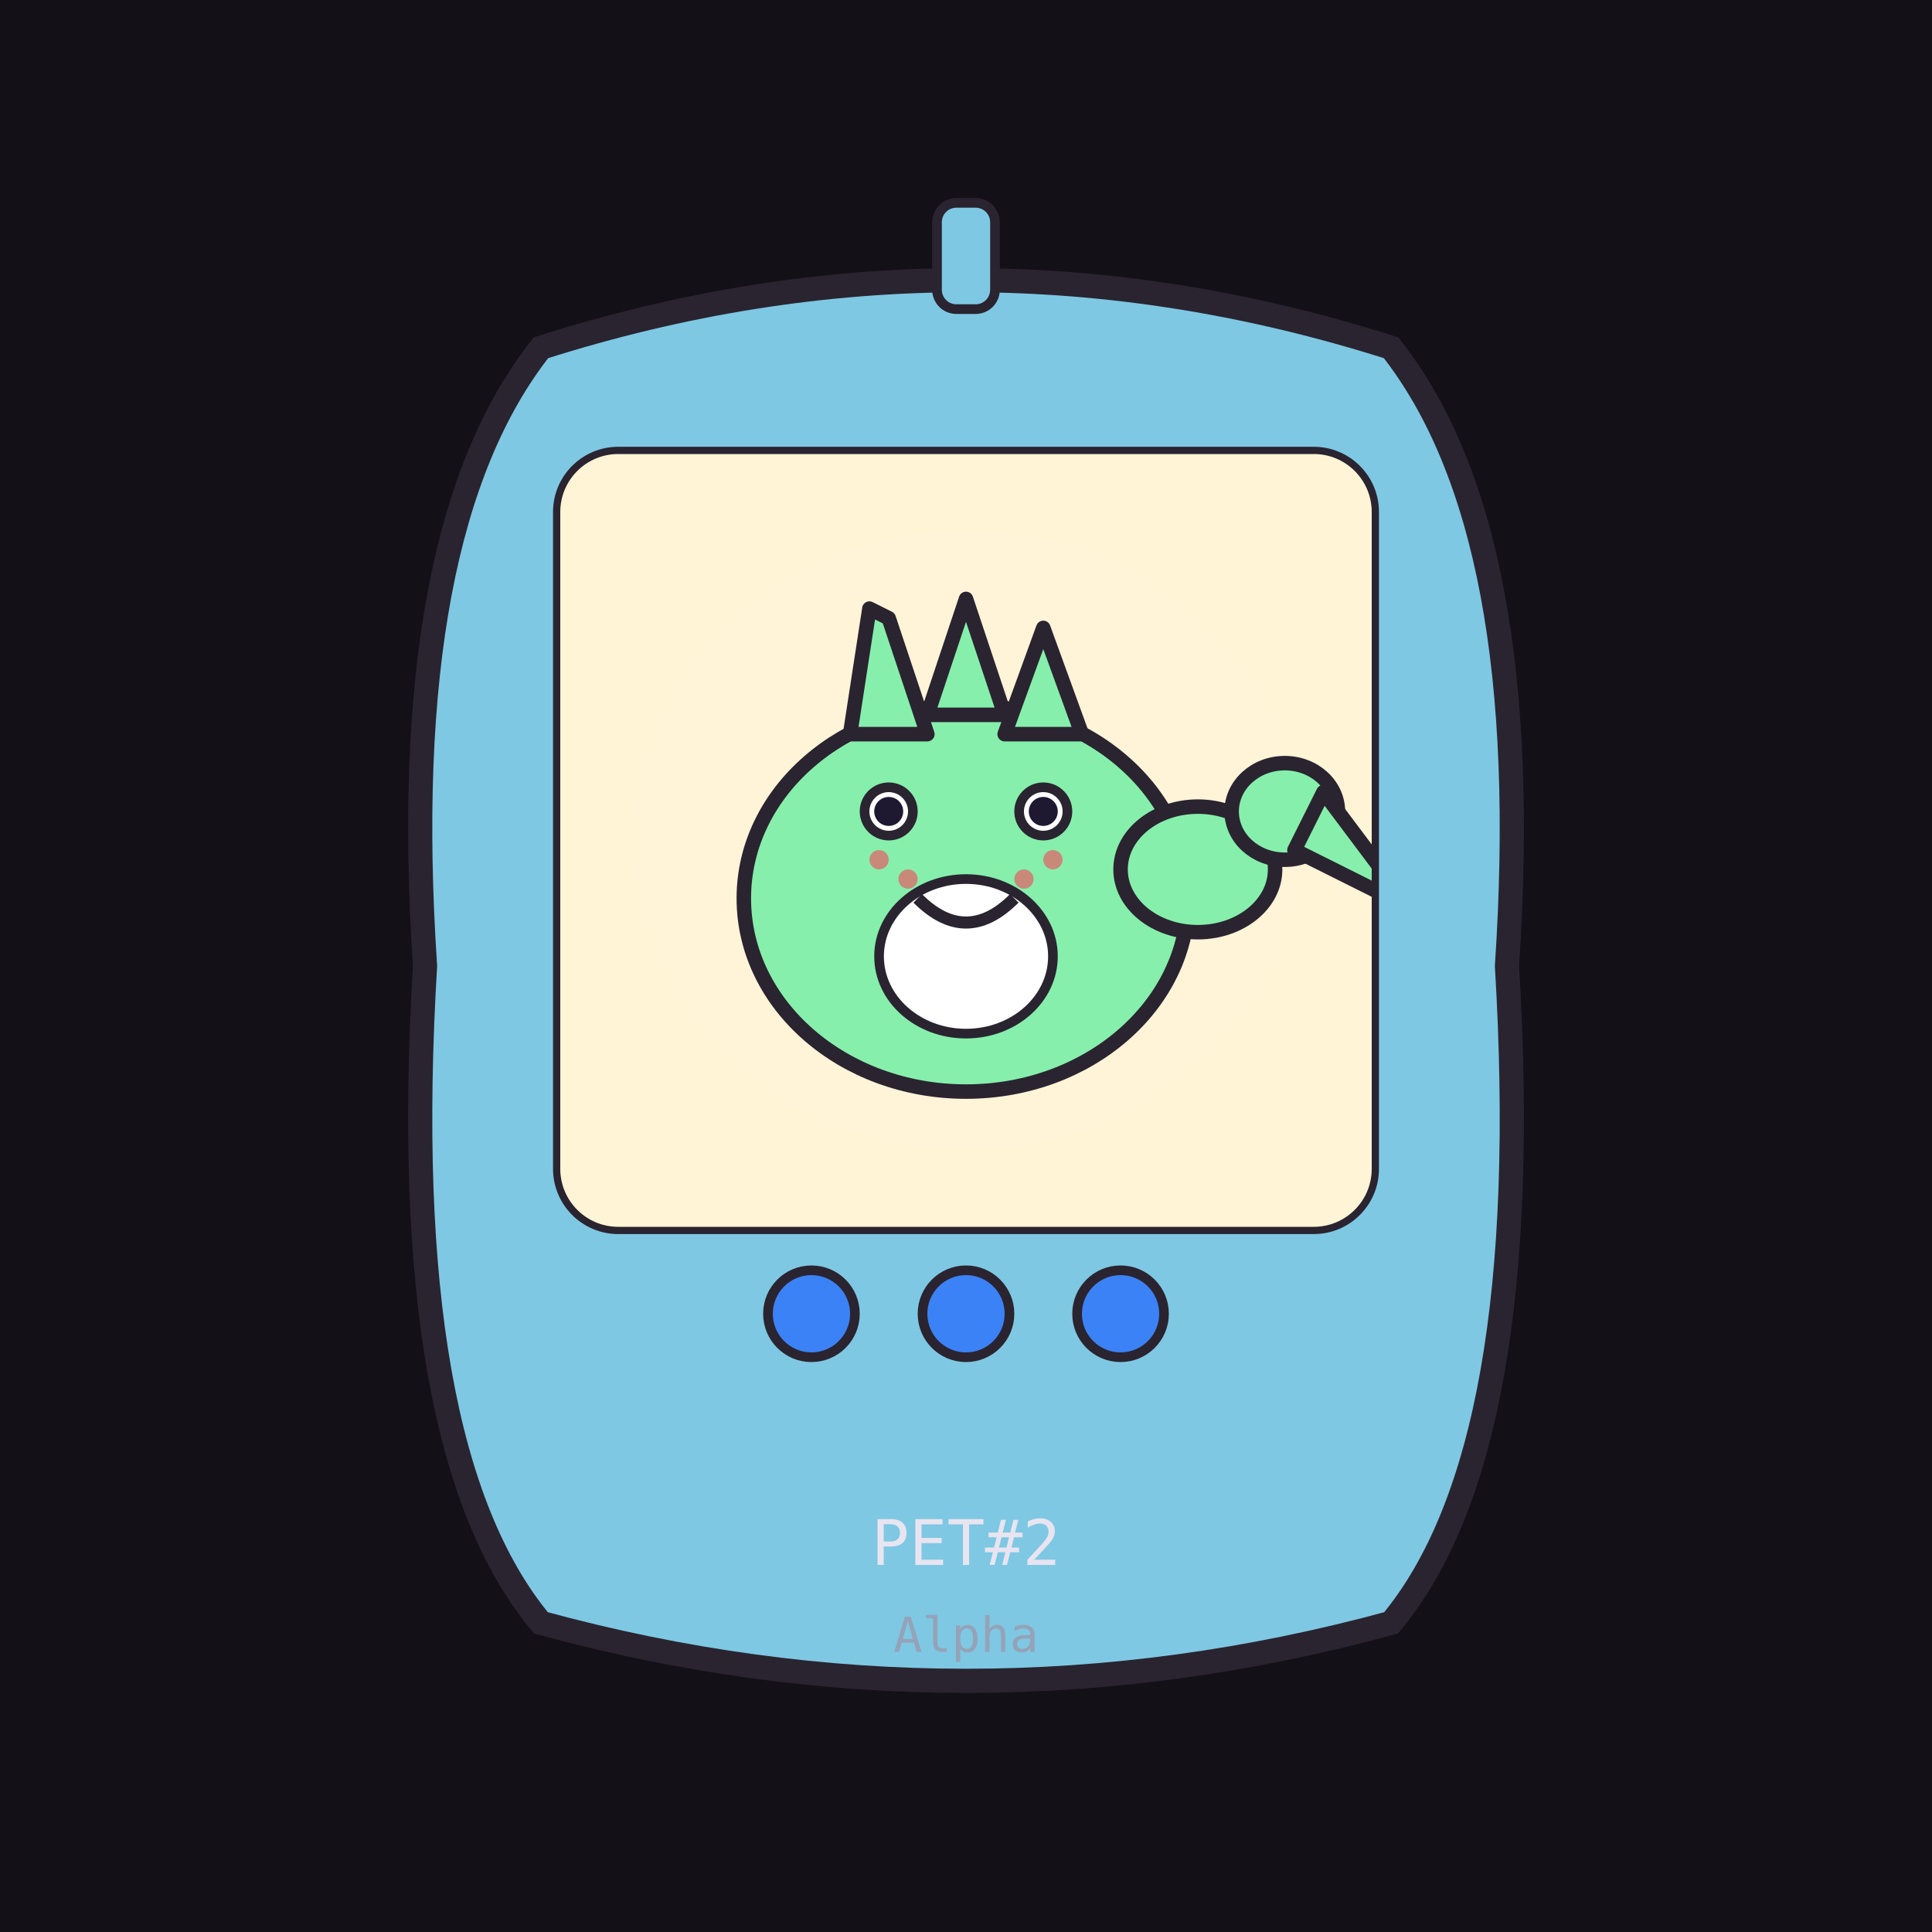
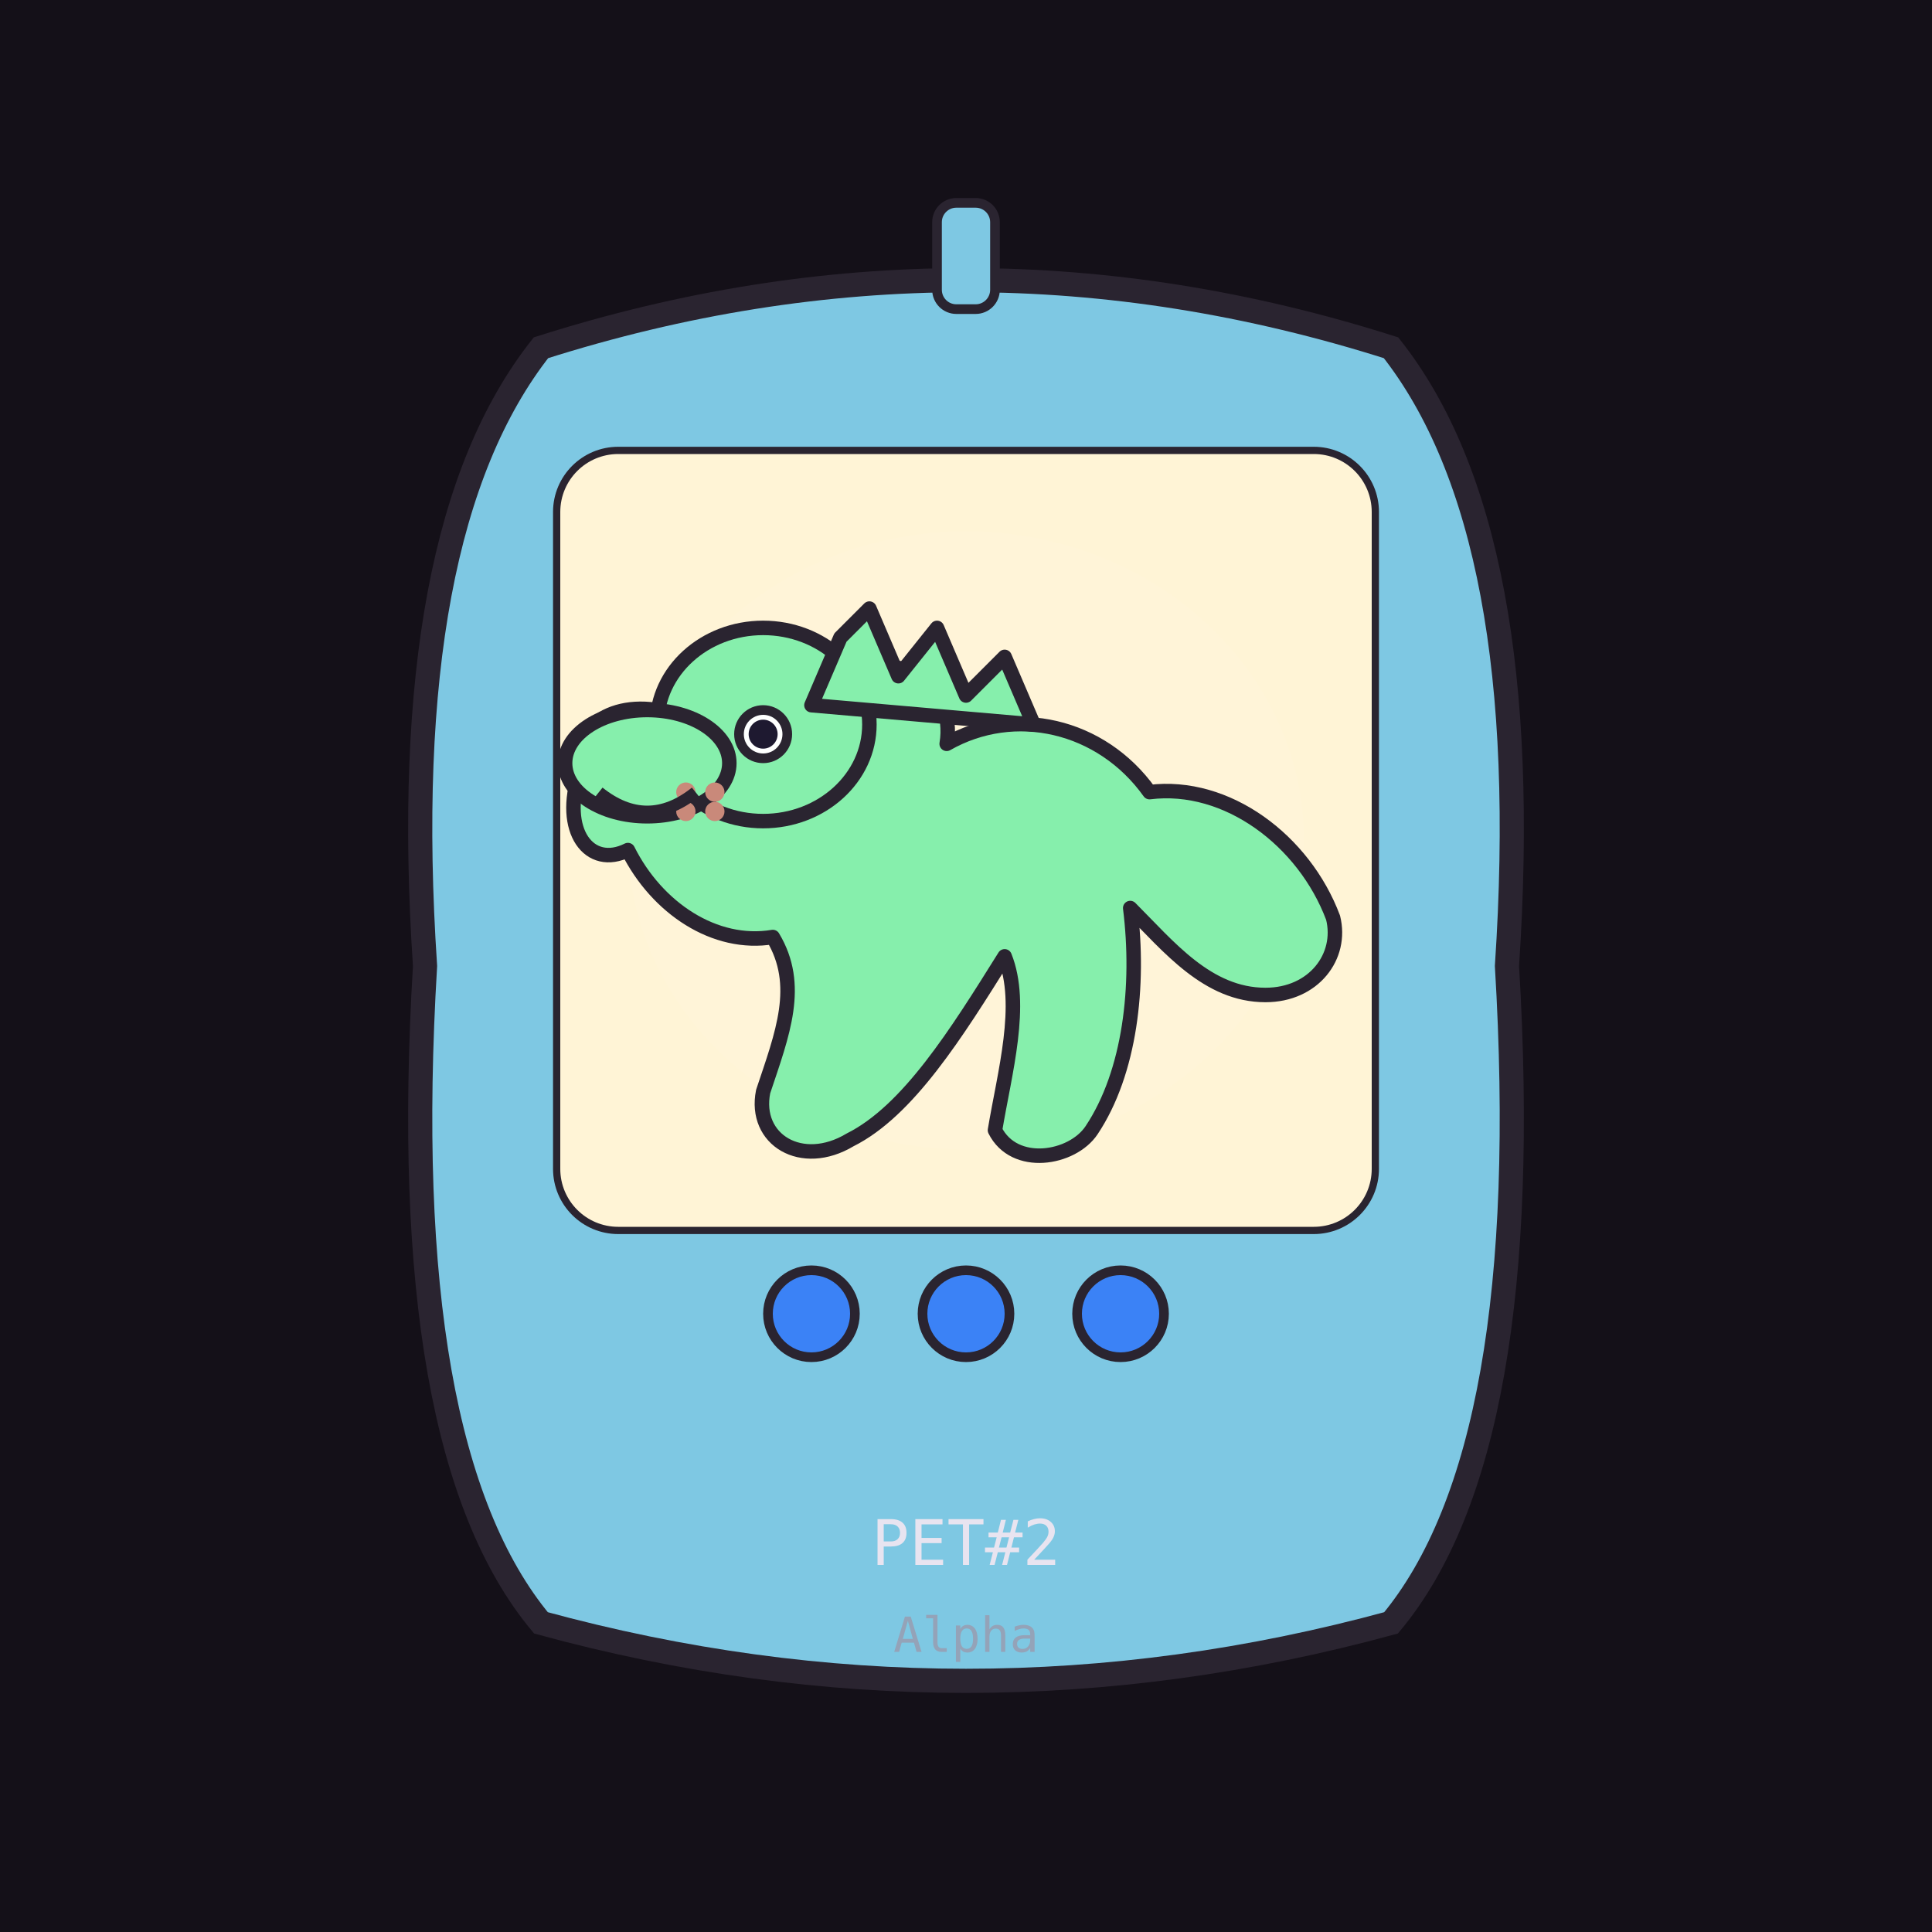
<svg xmlns="http://www.w3.org/2000/svg" viewBox="0 0 400 400">
  <defs>
    <clipPath id="scr">
      <rect x="116" y="94" width="168" height="160" rx="12" />
    </clipPath>
  </defs>
  <rect width="400" height="400" fill="#141018" />
  <path fill="#7ec8e3" stroke="#2a2430" stroke-width="5" d="M112 72 Q200 44 288 72 Q318 110 312 200 Q318 300 288 336 Q200 360 112 336 Q82 300 88 200 Q82 110 112 72 Z" />
  <rect x="194" y="42" width="12" height="22" rx="4" fill="#7ec8e3" stroke="#2a2430" stroke-width="2" />
  <rect x="116" y="94" width="168" height="160" rx="12" fill="#0c0a10" stroke="#2a2430" stroke-width="3" />
  <circle cx="168" cy="272" r="9" fill="#3b82f6" stroke="#2a2430" stroke-width="2" />
  <circle cx="200" cy="272" r="9" fill="#3b82f6" stroke="#2a2430" stroke-width="2" />
  <circle cx="232" cy="272" r="9" fill="#3b82f6" stroke="#2a2430" stroke-width="2" />
  <text x="200" y="324" text-anchor="middle" fill="#e8e4f0" font-size="13" font-family="monospace">PET#2</text>
  <text x="200" y="342" text-anchor="middle" fill="#94a3b8" font-size="10" font-family="monospace">Alpha</text>
  <g clip-path="url(#scr)">
    <g>
      <rect x="116" y="94" width="168" height="160" fill="#fff4d6" />
      <ellipse cx="200" cy="174" rx="70" ry="64" fill="#fff" fill-opacity=".04">
        <animate attributeName="fill-opacity" values=".04;.12;.04" dur="2.8s" repeatCount="indefinite" />
      </ellipse>
      <g data-dino="1">
-         <ellipse data-dino-body="1" data-dino-head="1" cx="200" cy="186" rx="46" ry="40" fill="#86efac" stroke="#2a2430" stroke-width="3" stroke-linejoin="round" />
-         <polygon data-ridge="1" points="176,152 180,126 184,128 192,152" fill="#86efac" stroke="#2a2430" stroke-width="3" stroke-linejoin="round" />
-         <polygon points="192,148 200,124 208,148" fill="#86efac" stroke="#2a2430" stroke-width="3" stroke-linejoin="round" />
-         <polygon points="208,152 216,130 224,152" fill="#86efac" stroke="#2a2430" stroke-width="3" stroke-linejoin="round" />
-         <ellipse data-snout="1" cx="200" cy="204" rx="14" ry="8" fill="#86efac" stroke="#2a2430" stroke-width="3" stroke-linejoin="round" />
-         <ellipse data-tail="1" cx="248" cy="180" rx="16" ry="13" fill="#86efac" stroke="#2a2430" stroke-width="3" stroke-linejoin="round" />
-         <ellipse cx="266" cy="168" rx="11" ry="10" fill="#86efac" stroke="#2a2430" stroke-width="3" stroke-linejoin="round" />
-         <polygon points="274,164 292,188 268,176" fill="#86efac" stroke="#2a2430" stroke-width="3" stroke-linejoin="round" />
-         <circle cx="186" cy="196" r="3" fill="#000" />
-         <circle cx="210" cy="202" r="3" fill="#000" />
-         <circle cx="198" cy="210" r="3" fill="#000" />
+         <path data-dino-body="1" data-tail="1" d="M120 160 C118 150 128 144 140 148 C148 134 164 128 176 140 C186 134 198 142 196 154 C210 146 228 150 238 164 C254 162 270 174 276 190 C278 198 272 206 262 206 C250 206 242 196 234 188 C236 204 234 222 226 234 C222 240 210 242 206 234 C208 222 212 208 208 198 C198 214 188 230 176 236 C166 242 156 236 158 226 C162 214 166 204 160 194 C148 196 136 188 130 176 C122 180 116 172 120 160 Z" fill="#86efac" stroke="#2a2430" stroke-width="3" stroke-linejoin="round" />
+         <ellipse data-dino-head="1" cx="158" cy="150" rx="22" ry="20" fill="#86efac" stroke="#2a2430" stroke-width="3" stroke-linejoin="round" />
+         <ellipse cx="134" cy="158" rx="17" ry="11" fill="#86efac" stroke="#2a2430" stroke-width="3" stroke-linejoin="round" />
+         <polygon data-ridge="1" points="168,146 174,132 180,126 186,140 194,130 200,144 208,136 214,150" fill="#86efac" stroke="#2a2430" stroke-width="3" stroke-linejoin="round" />
      </g>
-       <ellipse data-belly="1" cx="200" cy="198" rx="18" ry="16" fill="#ffffff" stroke="#2a2430" stroke-width="2" />
-       <g data-face="1" data-sp="2" data-cx="200" data-ey="168" data-gap="16">
-         <circle cx="182" cy="178" r="2" fill="#c9897a" />
-         <circle cx="188" cy="182" r="2" fill="#c9897a" />
-         <circle cx="218" cy="178" r="2" fill="#c9897a" />
-         <circle cx="212" cy="182" r="2" fill="#c9897a" />
+       <g data-face="1" data-sp="2" data-cx="158" data-ey="152" data-gap="8">
+         <circle cx="142" cy="164" r="2" fill="#c9897a" />
+         <circle cx="148" cy="168" r="2" fill="#c9897a" />
+         <circle cx="148" cy="164" r="2" fill="#c9897a" />
+         <circle cx="142" cy="168" r="2" fill="#c9897a" />
        <g data-eyes="0" data-kind="0">
-           <circle cx="184" cy="168" data-dino-eye="1" r="5" fill="#fff" stroke="#2a2430" stroke-width="2" />
-           <circle cx="184" cy="168" r="3" fill="#1e1930">
-             <animate attributeName="opacity" values="1;1;1;.2;1" dur="3.2s" repeatCount="indefinite" />
-           </circle>
-           <circle cx="216" cy="168" data-dino-eye="1" r="5" fill="#fff" stroke="#2a2430" stroke-width="2" />
-           <circle cx="216" cy="168" r="3" fill="#1e1930">
+           <circle cx="158" cy="152" data-dino-eye="1" r="5" fill="#fff" stroke="#2a2430" stroke-width="2" />
+           <circle cx="158" cy="152" r="3" fill="#1e1930">
            <animate attributeName="opacity" values="1;1;1;.2;1" dur="3.2s" repeatCount="indefinite" />
          </circle>
        </g>
-         <path d="M190 186 Q200 196 210 186" fill="none" stroke="#2a2430" stroke-width="2.5" />
+         <path data-snout="1" d="M124 164 Q134 172 144 164" fill="none" stroke="#2a2430" stroke-width="2.4" />
      </g>
      <animateTransform attributeName="transform" type="translate" values="0 0;1 -1;-1 1;0 0" dur="9s" repeatCount="indefinite" />
    </g>
  </g>
</svg>
